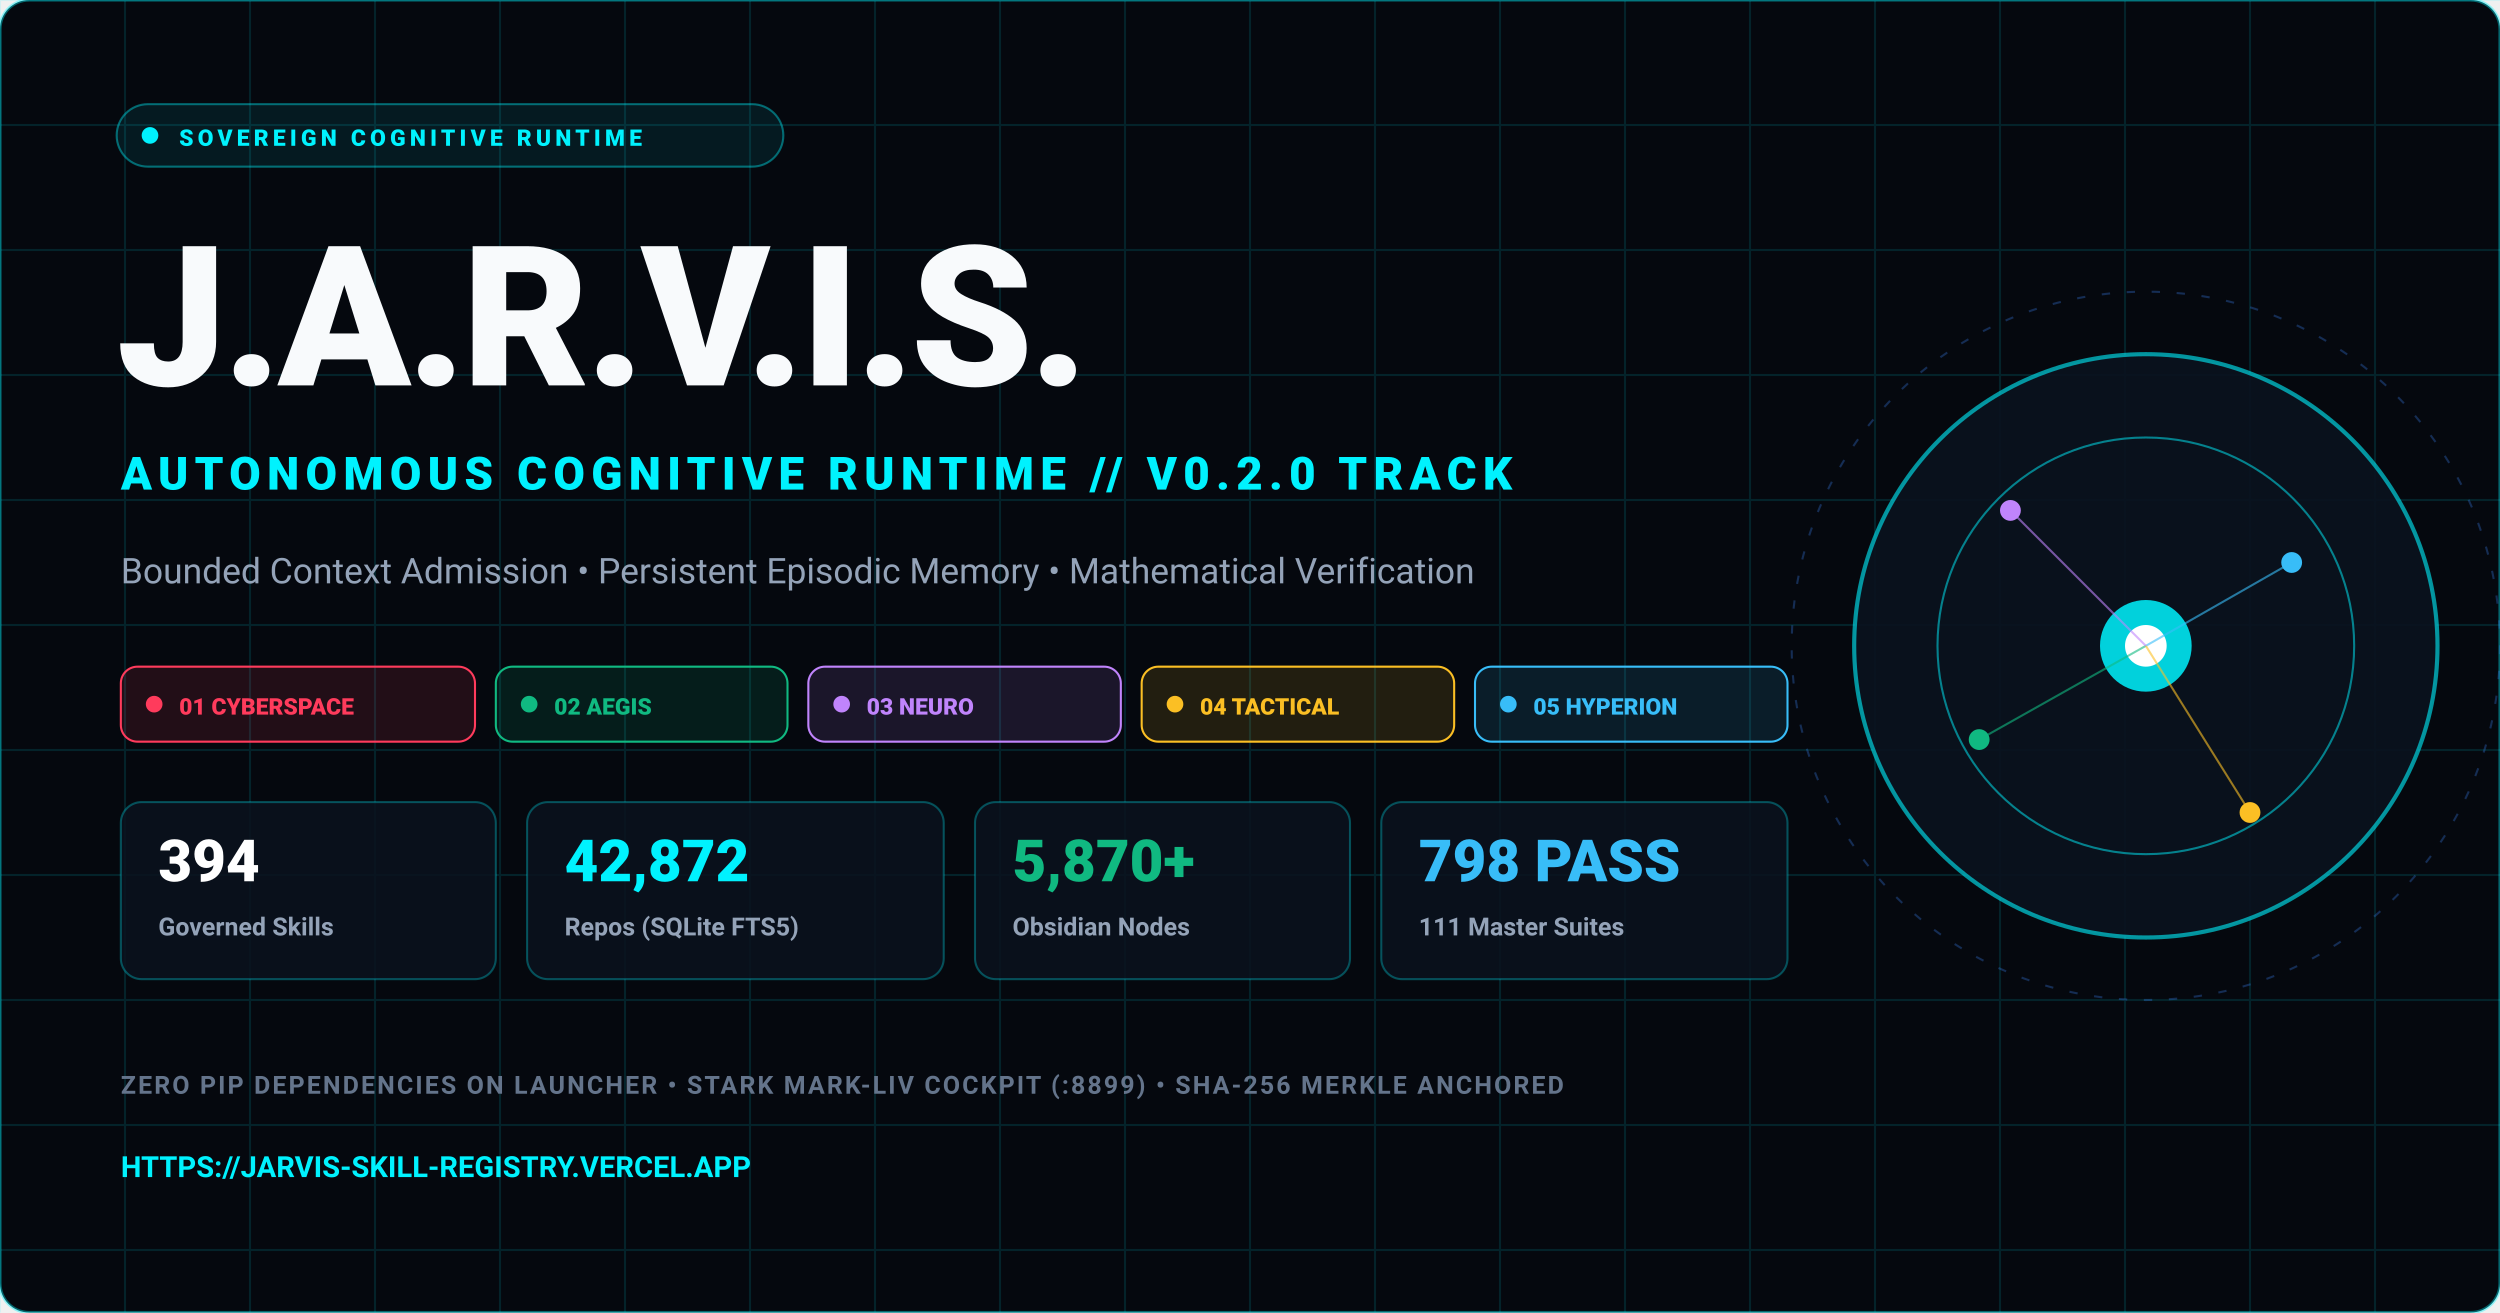
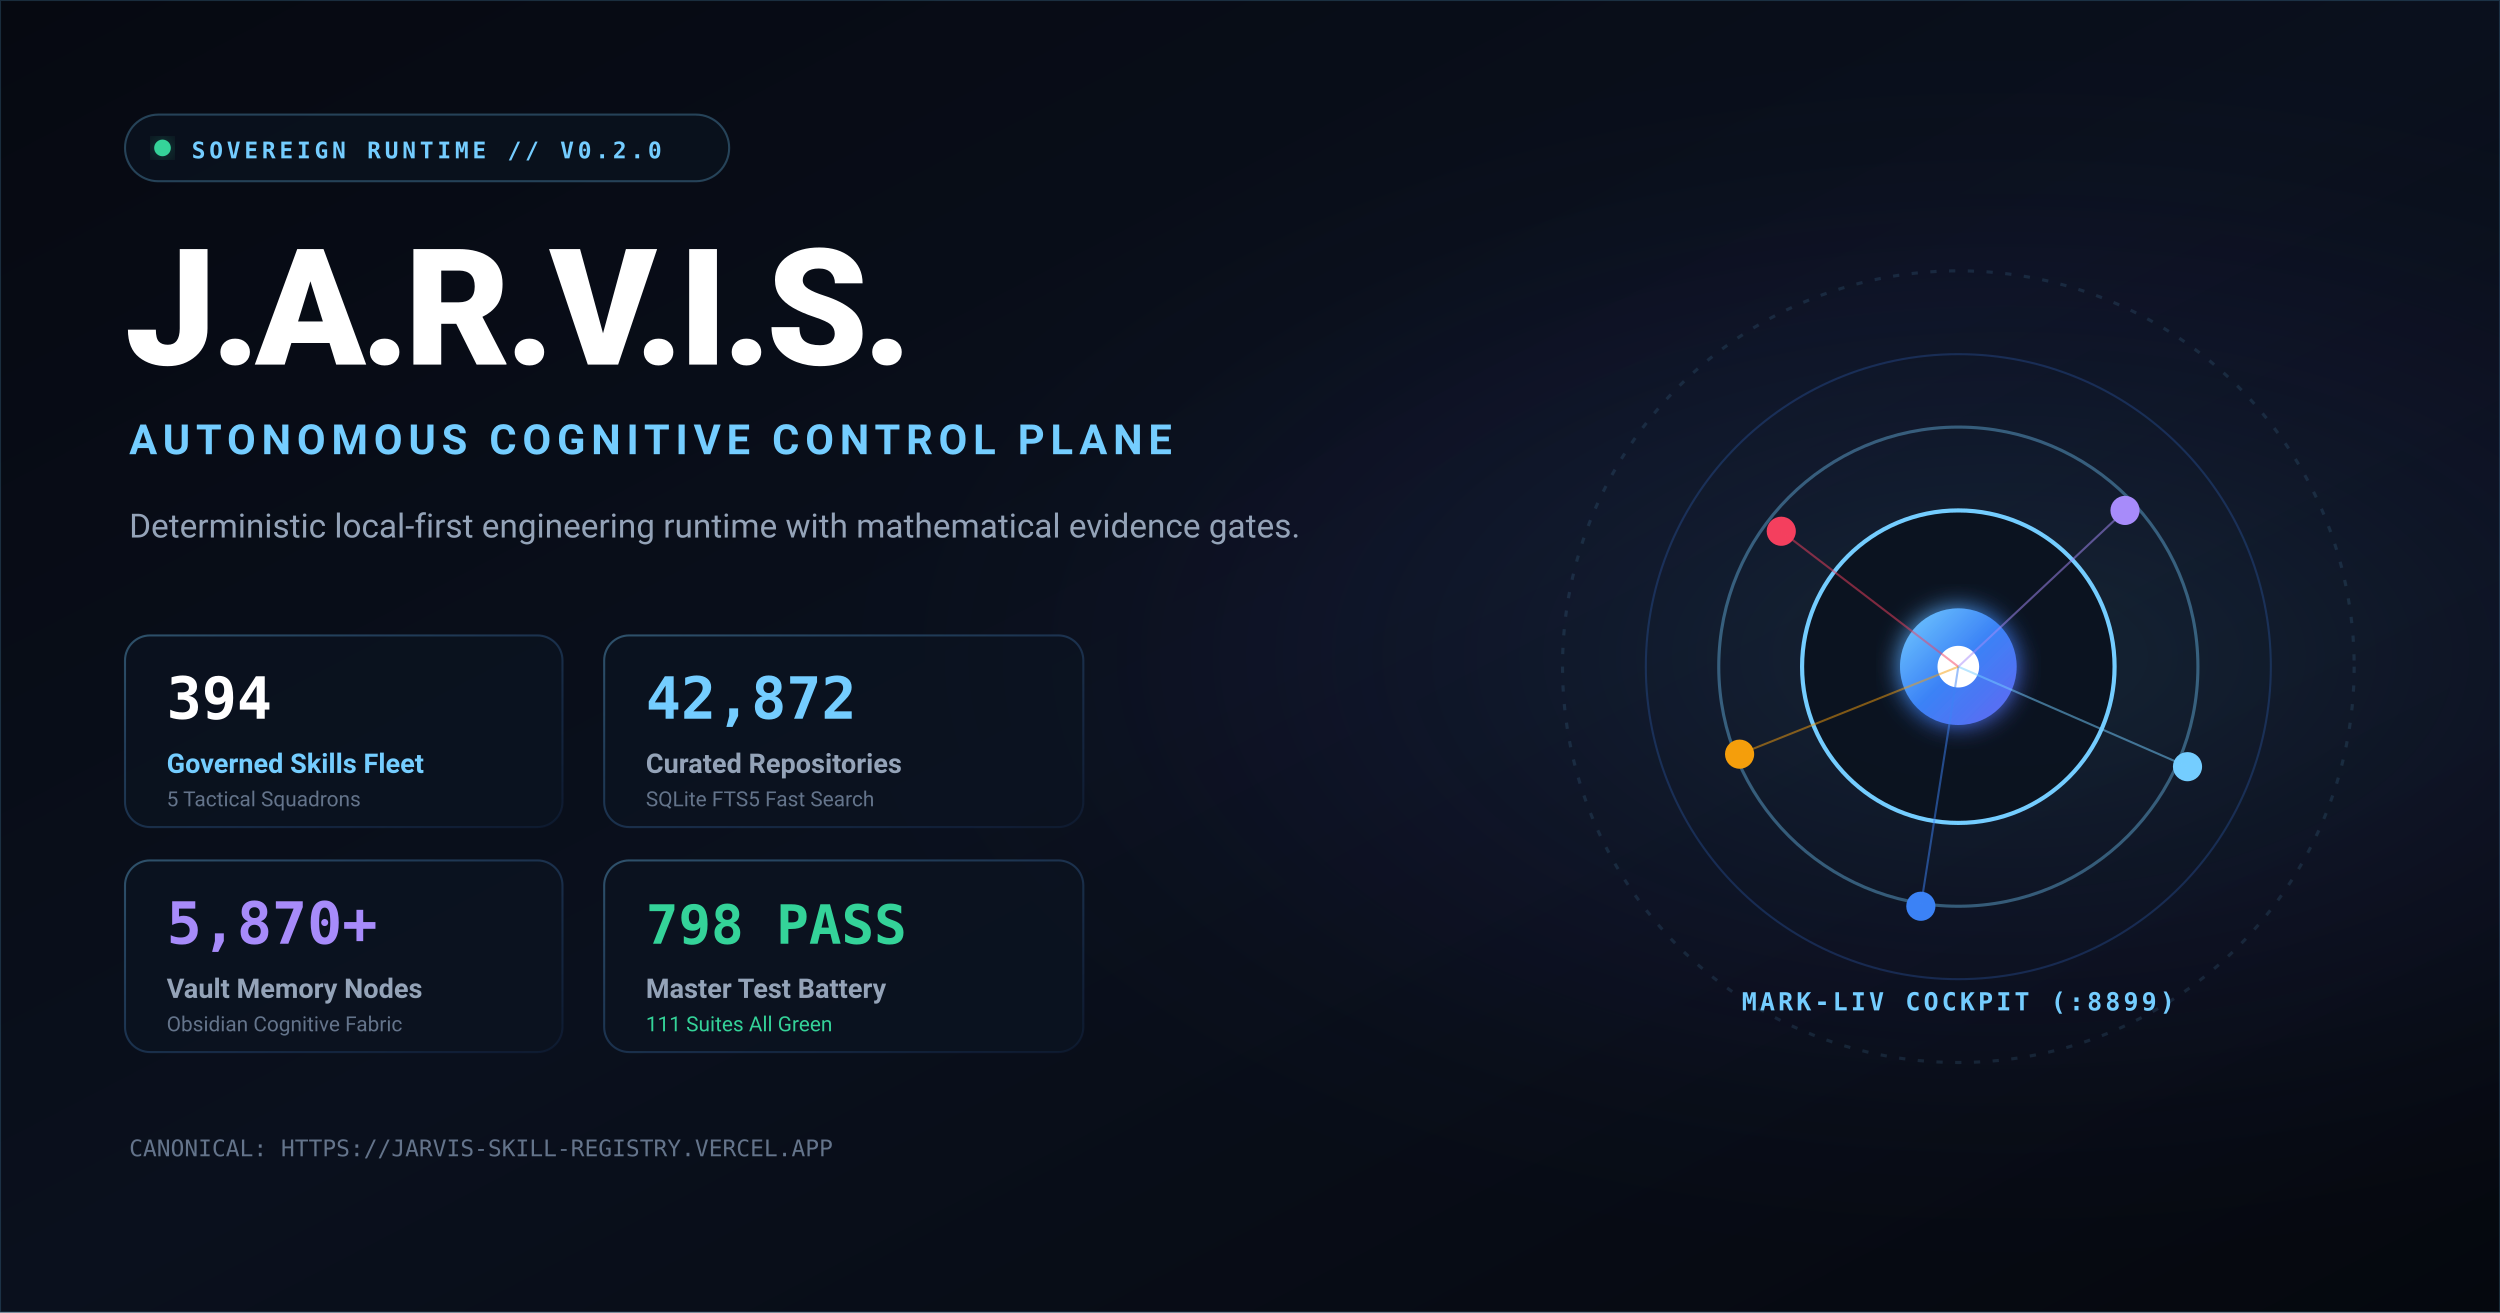
- <svg xmlns="http://www.w3.org/2000/svg" width="1200" height="630" viewBox="0 0 1200 630" role="img" aria-labelledby="title desc">
-   <g font-family="-apple-system, BlinkMacSystemFont, 'Segoe UI', Roboto, Helvetica, Arial, sans-serif">
-     <rect width="1200" height="630" fill="#05080e" rx="14" stroke="#00f2fe" stroke-width="1.5" stroke-opacity="0.4" />
-     <g opacity="0.12">
-       <path d="M0 0 V630 M60 0 V630 M120 0 V630 M180 0 V630 M240 0 V630 M300 0 V630 M360 0 V630 M420 0 V630 M480 0 V630 M540 0 V630 M600 0 V630 M660 0 V630 M720 0 V630 M780 0 V630 M840 0 V630 M900 0 V630 M960 0 V630 M1020 0 V630 M1080 0 V630 M1140 0 V630" fill="none" stroke="#00f2fe" stroke-width="1" />
-       <path d="M0 0 H1200 M0 60 H1200 M0 120 H1200 M0 180 H1200 M0 240 H1200 M0 300 H1200 M0 360 H1200 M0 420 H1200 M0 480 H1200 M0 540 H1200 M0 600 H1200" fill="none" stroke="#00f2fe" stroke-width="1" />
+ <svg xmlns="http://www.w3.org/2000/svg" width="1200" height="630" viewBox="0 0 1200 630" role="img" aria-label="J.A.R.V.I.S. Social Preview">
+   <defs>
+     <linearGradient id="spBg" x1="0%" y1="0%" x2="100%" y2="100%">
+       <stop offset="0%" stop-color="#060911" />
+       <stop offset="50%" stop-color="#0a101d" />
+       <stop offset="100%" stop-color="#05080e" />
+     </linearGradient>
+     <linearGradient id="spCore" x1="0%" y1="0%" x2="100%" y2="100%">
+       <stop offset="0%" stop-color="#74cdff" />
+       <stop offset="50%" stop-color="#3b82f6" />
+       <stop offset="100%" stop-color="#6366f1" />
+     </linearGradient>
+     <linearGradient id="spCardBorder" x1="0%" y1="0%" x2="100%" y2="100%">
+       <stop offset="0%" stop-color="rgba(116, 205, 255, 0.35)" />
+       <stop offset="100%" stop-color="rgba(59, 130, 246, 0.08)" />
+     </linearGradient>
+     <radialGradient id="spGlow" cx="80%" cy="50%" r="50%">
+       <stop offset="0%" stop-color="rgba(116, 205, 255, 0.12)" />
+       <stop offset="60%" stop-color="rgba(99, 102, 241, 0.04)" />
+       <stop offset="100%" stop-color="transparent" />
+     </radialGradient>
+     <filter id="spSubtleGlow" x="-20%" y="-20%" width="140%" height="140%">
+       <feGaussianBlur stdDeviation="6" result="blur" />
+       <feComposite in="SourceGraphic" in2="blur" operator="over" />
+     </filter>
+   </defs>
+   <rect width="1200" height="630" fill="url(#spBg)" stroke="rgba(116, 205, 255, 0.18)" stroke-width="1" />
+   <rect width="1200" height="630" fill="url(#spGlow)" />
+   <g font-family="-apple-system, BlinkMacSystemFont, 'Segoe UI', 'Outfit', Roboto, sans-serif">
+     <g transform="translate(60, 55)">
+       <rect width="290" height="32" rx="16" fill="rgba(10, 18, 30, 0.85)" stroke="rgba(116, 205, 255, 0.28)" stroke-width="1" />
+       <circle cx="18" cy="16" r="4" fill="#34d399" filter="url(#spSubtleGlow)" />
+       <text x="32" y="21" font-size="11" fill="#74cdff" font-weight="700" letter-spacing="1.8" font-family="'JetBrains Mono', monospace">SOVEREIGN RUNTIME // V0.2.0</text>
    </g>
-     <rect x="56" y="50" width="320" height="30" rx="15" fill="rgba(0, 242, 254, 0.08)" stroke="#00f2fe" stroke-width="1" stroke-opacity="0.4" />
-     <circle cx="72" cy="65" r="4" fill="#00f2fe" />
-     <text x="86" y="70" font-size="11" fill="#00f2fe" font-weight="800" letter-spacing="2">SOVEREIGN COGNITIVE RUNTIME</text>
-     <text x="56" y="185" font-size="94" fill="#f8fafc" font-weight="900" letter-spacing="-2">J.A.R.V.I.S.</text>
-     <text x="58" y="235" font-size="22" fill="#00f2fe" font-weight="800" letter-spacing="3">AUTONOMOUS COGNITIVE RUNTIME // V0.2.0 TRACK</text>
-     <text x="58" y="280" font-size="17" fill="#94a3b8" font-weight="400">Bounded Context Admission • Persistent Episodic Memory • Mathematical Verification</text>
-     <g transform="translate(58, 320)">
-       <rect x="0" y="0" width="170" height="36" rx="8" fill="rgba(255, 59, 92, 0.12)" stroke="#ff3b5c" stroke-width="1" />
-       <circle cx="16" cy="18" r="4" fill="#ff3b5c" />
-       <text x="28" y="23" font-size="11" fill="#ff3b5c" font-weight="800">01 CYBERSPACE</text>
-       <rect x="180" y="0" width="140" height="36" rx="8" fill="rgba(16, 185, 129, 0.12)" stroke="#10b981" stroke-width="1" />
-       <circle cx="196" cy="18" r="4" fill="#10b981" />
-       <text x="208" y="23" font-size="11" fill="#10b981" font-weight="800">02 AEGIS</text>
-       <rect x="330" y="0" width="150" height="36" rx="8" fill="rgba(192, 132, 252, 0.12)" stroke="#c084fc" stroke-width="1" />
-       <circle cx="346" cy="18" r="4" fill="#c084fc" />
-       <text x="358" y="23" font-size="11" fill="#c084fc" font-weight="800">03 NEURO</text>
-       <rect x="490" y="0" width="150" height="36" rx="8" fill="rgba(251, 191, 36, 0.12)" stroke="#fbbf24" stroke-width="1" />
-       <circle cx="506" cy="18" r="4" fill="#fbbf24" />
-       <text x="518" y="23" font-size="11" fill="#fbbf24" font-weight="800">04 TACTICAL</text>
-       <rect x="650" y="0" width="150" height="36" rx="8" fill="rgba(56, 189, 248, 0.12)" stroke="#38bdf8" stroke-width="1" />
-       <circle cx="666" cy="18" r="4" fill="#38bdf8" />
-       <text x="678" y="23" font-size="11" fill="#38bdf8" font-weight="800">05 HYPERION</text>
+     <text x="60" y="175" font-size="78" fill="#ffffff" font-weight="900" letter-spacing="-2.5">J.A.R.V.I.S.</text>
+     <text x="62" y="218" font-size="20" fill="#74cdff" font-weight="700" letter-spacing="2.8">AUTONOMOUS COGNITIVE CONTROL PLANE</text>
+     <text x="62" y="258" font-size="16" fill="#94a3b8" font-weight="400">Deterministic local-first engineering runtime with mathematical evidence gates.</text>
+     <g transform="translate(60, 305)">
+       <g transform="translate(0, 0)">
+         <rect width="210" height="92" rx="12" fill="rgba(11, 19, 33, 0.75)" stroke="url(#spCardBorder)" stroke-width="1" />
+         <text x="20" y="40" font-size="28" fill="#ffffff" font-weight="800" font-family="'JetBrains Mono', monospace">394</text>
+         <text x="20" y="66" font-size="13" fill="#74cdff" font-weight="600">Governed Skills Fleet</text>
+         <text x="20" y="82" font-size="10" fill="#64748b">5 Tactical Squadrons</text>
+       </g>
+       <g transform="translate(230, 0)">
+         <rect width="230" height="92" rx="12" fill="rgba(11, 19, 33, 0.75)" stroke="url(#spCardBorder)" stroke-width="1" />
+         <text x="20" y="40" font-size="28" fill="#74cdff" font-weight="800" font-family="'JetBrains Mono', monospace">42,872</text>
+         <text x="20" y="66" font-size="13" fill="#94a3b8" font-weight="600">Curated Repositories</text>
+         <text x="20" y="82" font-size="10" fill="#64748b">SQLite FTS5 Fast Search</text>
+       </g>
+       <g transform="translate(0, 108)">
+         <rect width="210" height="92" rx="12" fill="rgba(11, 19, 33, 0.75)" stroke="url(#spCardBorder)" stroke-width="1" />
+         <text x="20" y="40" font-size="28" fill="#a78bfa" font-weight="800" font-family="'JetBrains Mono', monospace">5,870+</text>
+         <text x="20" y="66" font-size="13" fill="#94a3b8" font-weight="600">Vault Memory Nodes</text>
+         <text x="20" y="82" font-size="10" fill="#64748b">Obsidian Cognitive Fabric</text>
+       </g>
+       <g transform="translate(230, 108)">
+         <rect width="230" height="92" rx="12" fill="rgba(11, 19, 33, 0.75)" stroke="url(#spCardBorder)" stroke-width="1" />
+         <text x="20" y="40" font-size="26" fill="#34d399" font-weight="800" font-family="'JetBrains Mono', monospace">798 PASS</text>
+         <text x="20" y="66" font-size="13" fill="#94a3b8" font-weight="600">Master Test Battery</text>
+         <text x="20" y="82" font-size="10" fill="#34d399">111 Suites All Green</text>
+       </g>
    </g>
-     <g transform="translate(58, 385)">
-       <rect x="0" y="0" width="180" height="85" rx="10" fill="rgba(10, 18, 30, 0.85)" stroke="#00f2fe" stroke-width="1" stroke-opacity="0.3" />
-       <text x="18" y="38" font-size="28" fill="#ffffff" font-weight="800">394</text>
-       <text x="18" y="64" font-size="12" fill="#94a3b8" font-weight="600">Governed Skills</text>
-       <rect x="195" y="0" width="200" height="85" rx="10" fill="rgba(10, 18, 30, 0.85)" stroke="#00f2fe" stroke-width="1" stroke-opacity="0.3" />
-       <text x="213" y="38" font-size="28" fill="#00f2fe" font-weight="800">42,872</text>
-       <text x="213" y="64" font-size="12" fill="#94a3b8" font-weight="600">Repos (SQLite FTS5)</text>
-       <rect x="410" y="0" width="180" height="85" rx="10" fill="rgba(10, 18, 30, 0.85)" stroke="#00f2fe" stroke-width="1" stroke-opacity="0.3" />
-       <text x="428" y="38" font-size="28" fill="#10b981" font-weight="800">5,870+</text>
-       <text x="428" y="64" font-size="12" fill="#94a3b8" font-weight="600">Obsidian Nodes</text>
-       <rect x="605" y="0" width="195" height="85" rx="10" fill="rgba(10, 18, 30, 0.85)" stroke="#00f2fe" stroke-width="1" stroke-opacity="0.3" />
-       <text x="623" y="38" font-size="28" fill="#38bdf8" font-weight="800">798 PASS</text>
-       <text x="623" y="64" font-size="12" fill="#94a3b8" font-weight="600">111 Master Suites</text>
-     </g>
-     <text x="58" y="525" font-size="12" fill="#64748b" font-weight="600" letter-spacing="1">ZERO PIP DEPENDENCIES ON LAUNCHER • STARK MARK-LIV COCKPIT (:8899) • SHA-256 MERKLE ANCHORED</text>
-     <text x="58" y="565" font-size="14" fill="#00f2fe" font-weight="700">HTTPS://JARVIS-SKILL-REGISTRY.VERCEL.APP</text>
-     <g transform="translate(1030, 310)">
-       <circle cx="0" cy="0" r="140" fill="rgba(10, 18, 30, 0.9)" stroke="#00f2fe" stroke-width="2" stroke-opacity="0.6" />
-       <circle cx="0" cy="0" r="170" fill="none" stroke="#3b82f6" stroke-width="1" stroke-opacity="0.3" stroke-dasharray="4 8" />
-       <circle cx="0" cy="0" r="100" fill="none" stroke="#00f2fe" stroke-width="1" stroke-opacity="0.5" />
-       <circle cx="0" cy="0" r="22" fill="#00f2fe" opacity="0.85" />
-       <circle cx="0" cy="0" r="10" fill="#ffffff" />
-       <circle cx="70" cy="-40" r="5" fill="#38bdf8" />
-       <line x1="0" y1="0" x2="70" y2="-40" stroke="#38bdf8" stroke-width="1" opacity="0.6" />
-       <circle cx="-80" cy="45" r="5" fill="#10b981" />
-       <line x1="0" y1="0" x2="-80" y2="45" stroke="#10b981" stroke-width="1" opacity="0.6" />
-       <circle cx="50" cy="80" r="5" fill="#fbbf24" />
-       <line x1="0" y1="0" x2="50" y2="80" stroke="#fbbf24" stroke-width="1" opacity="0.6" />
-       <circle cx="-65" cy="-65" r="5" fill="#c084fc" />
-       <line x1="0" y1="0" x2="-65" y2="-65" stroke="#c084fc" stroke-width="1" opacity="0.6" />
+     <g transform="translate(62, 555)">
+       <text font-size="11" fill="#64748b" font-family="'JetBrains Mono', monospace">CANONICAL: HTTPS://JARVIS-SKILL-REGISTRY.VERCEL.APP</text>
    </g>
  </g>
+   <g transform="translate(940, 320)">
+     <circle cx="0" cy="0" r="190" fill="none" stroke="rgba(116, 205, 255, 0.12)" stroke-width="1.5" stroke-dasharray="3 6" />
+     <circle cx="0" cy="0" r="150" fill="none" stroke="rgba(59, 130, 246, 0.22)" stroke-width="1" />
+     <circle cx="0" cy="0" r="115" fill="none" stroke="rgba(116, 205, 255, 0.38)" stroke-width="1.5" />
+     <circle cx="0" cy="0" r="75" fill="rgba(10, 18, 30, 0.9)" stroke="#74cdff" stroke-width="2" />
+     <circle cx="0" cy="0" r="28" fill="url(#spCore)" filter="url(#spSubtleGlow)" />
+     <circle cx="0" cy="0" r="10" fill="#ffffff" />
+     <circle cx="-85" cy="-65" r="7" fill="#f43f5e" />
+     <line x1="0" y1="0" x2="-85" y2="-65" stroke="#f43f5e" stroke-width="1" opacity="0.5" />
+     <circle cx="80" cy="-75" r="7" fill="#a78bfa" />
+     <line x1="0" y1="0" x2="80" y2="-75" stroke="#a78bfa" stroke-width="1" opacity="0.5" />
+     <circle cx="110" cy="48" r="7" fill="#74cdff" />
+     <line x1="0" y1="0" x2="110" y2="48" stroke="#74cdff" stroke-width="1" opacity="0.5" />
+     <circle cx="-18" cy="115" r="7" fill="#3b82f6" />
+     <line x1="0" y1="0" x2="-18" y2="115" stroke="#3b82f6" stroke-width="1" opacity="0.5" />
+     <circle cx="-105" cy="42" r="7" fill="#f59e0b" />
+     <line x1="0" y1="0" x2="-105" y2="42" stroke="#f59e0b" stroke-width="1" opacity="0.5" />
+     <text x="0" y="165" font-size="12" fill="#74cdff" font-weight="700" font-family="'JetBrains Mono', monospace" text-anchor="middle" letter-spacing="1.5">MARK-LIV COCKPIT (:8899)</text>
+   </g>
</svg>
